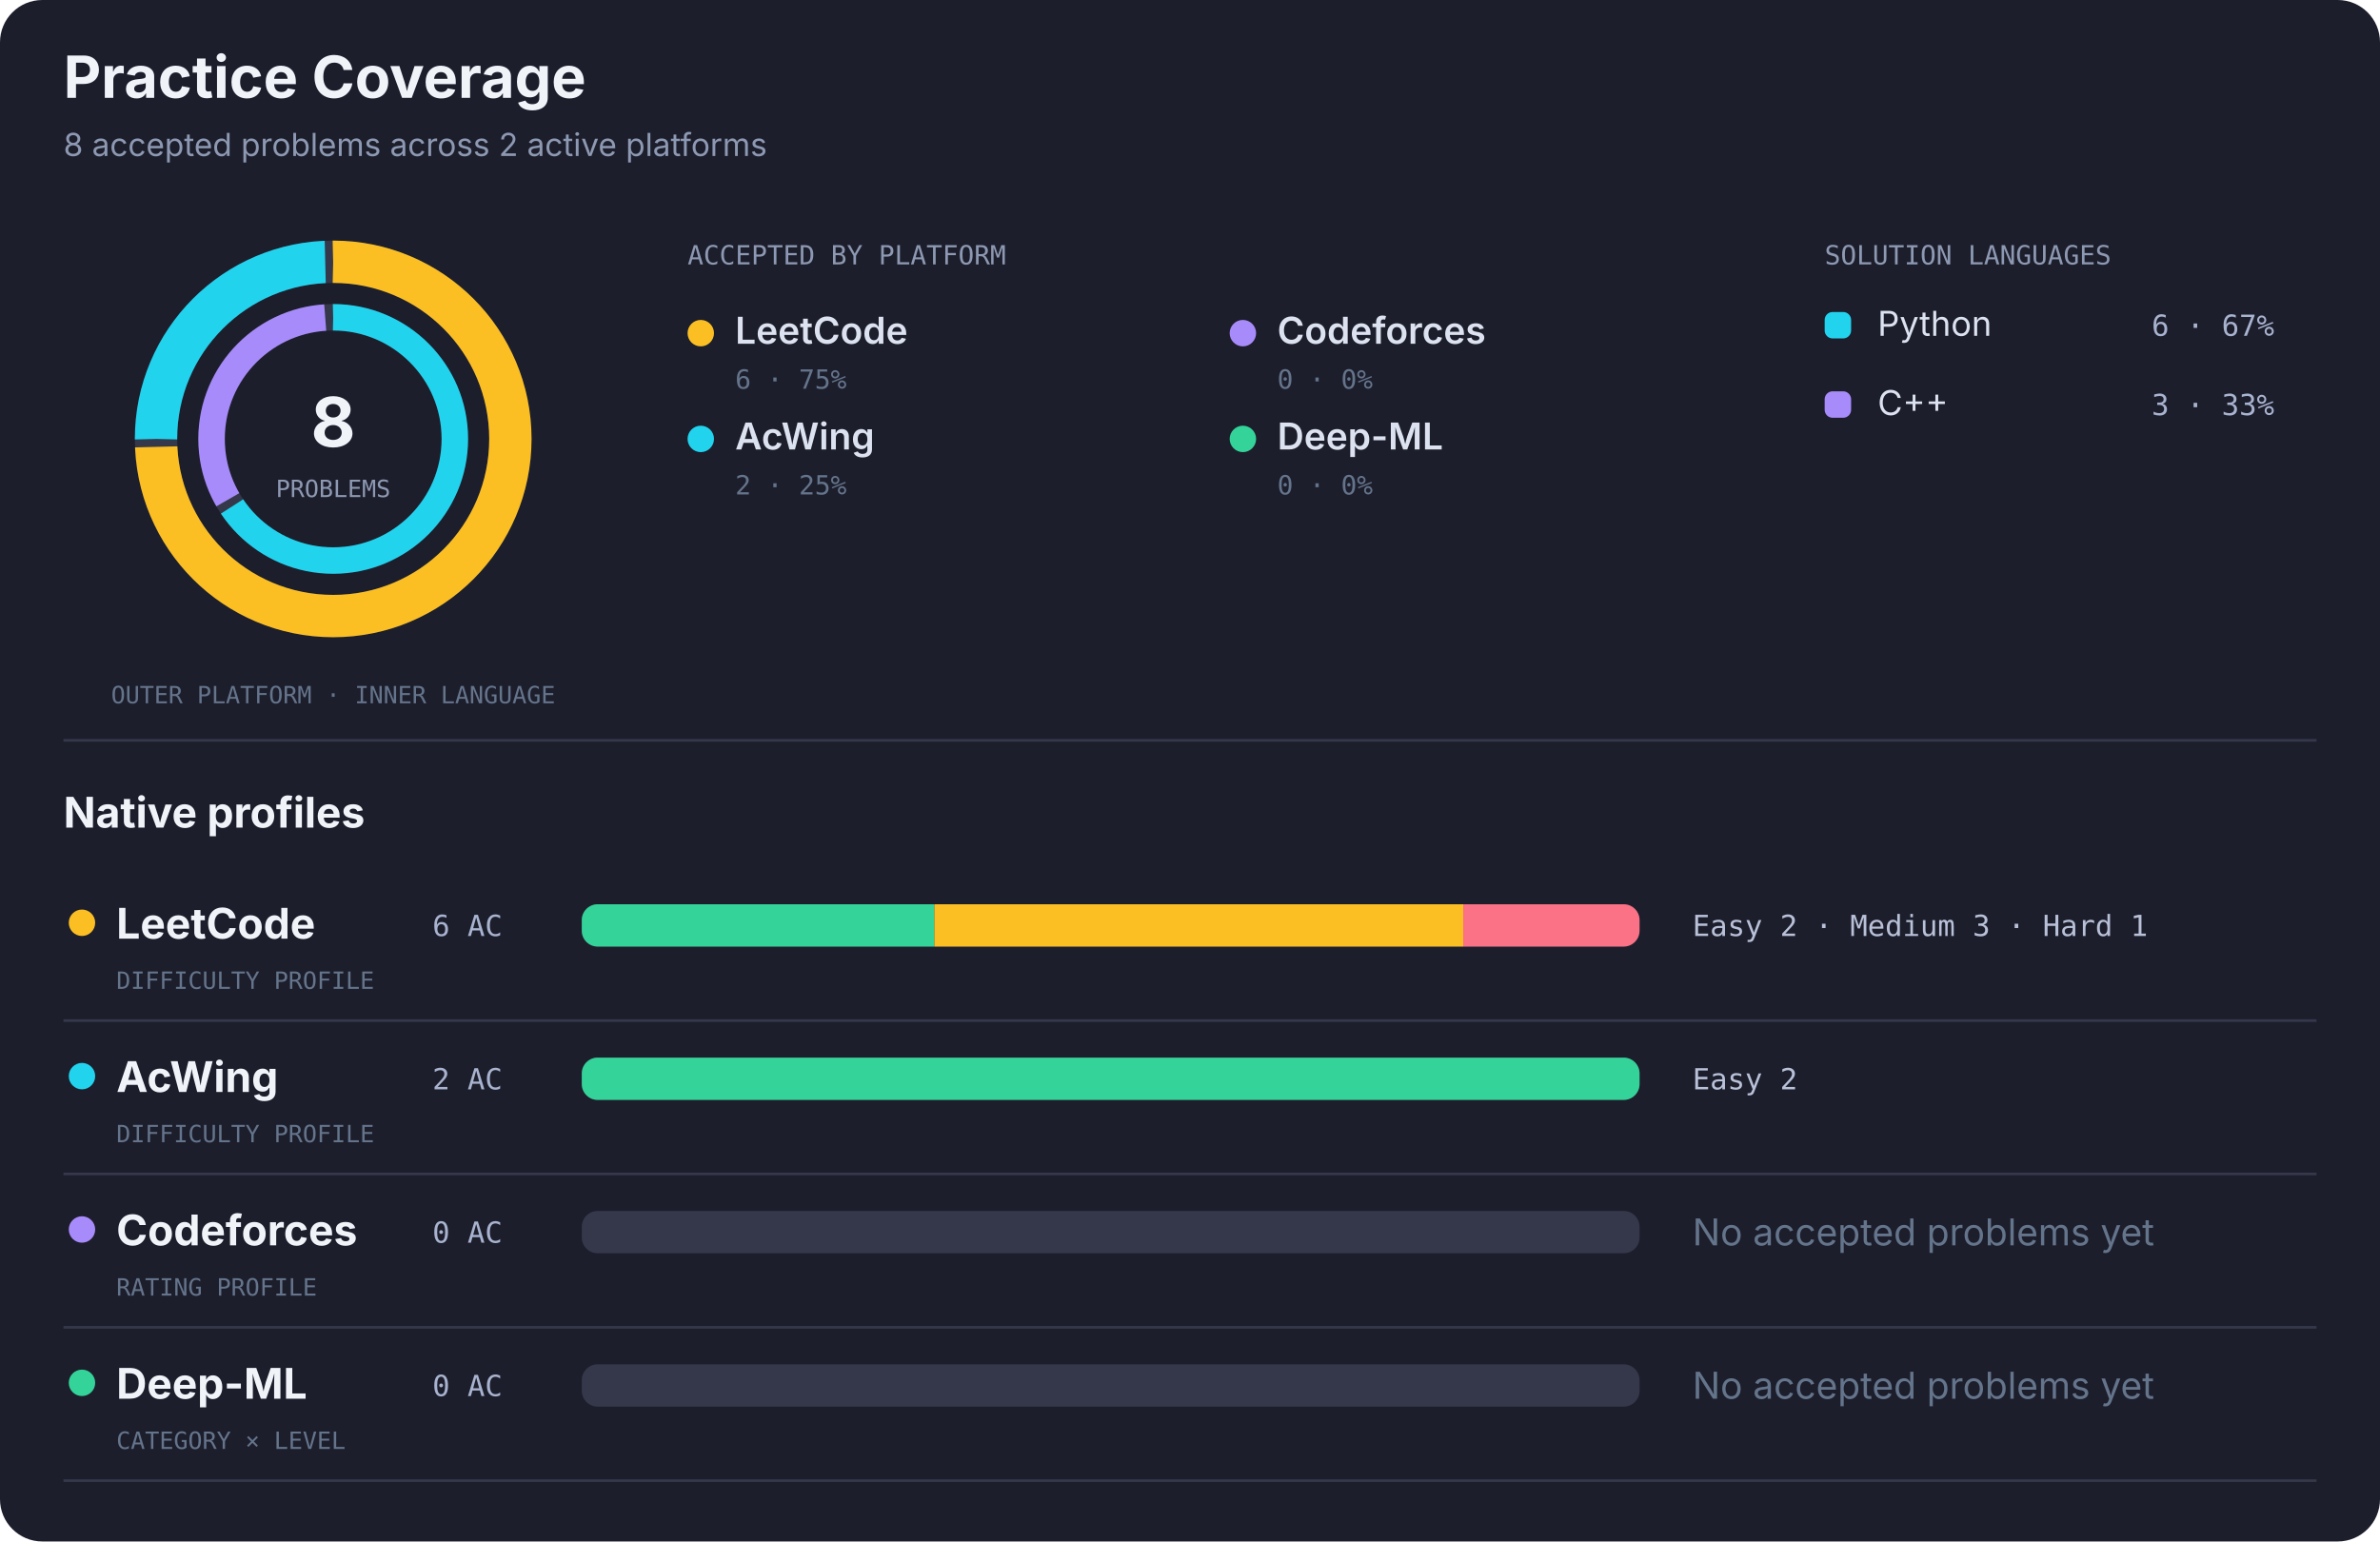
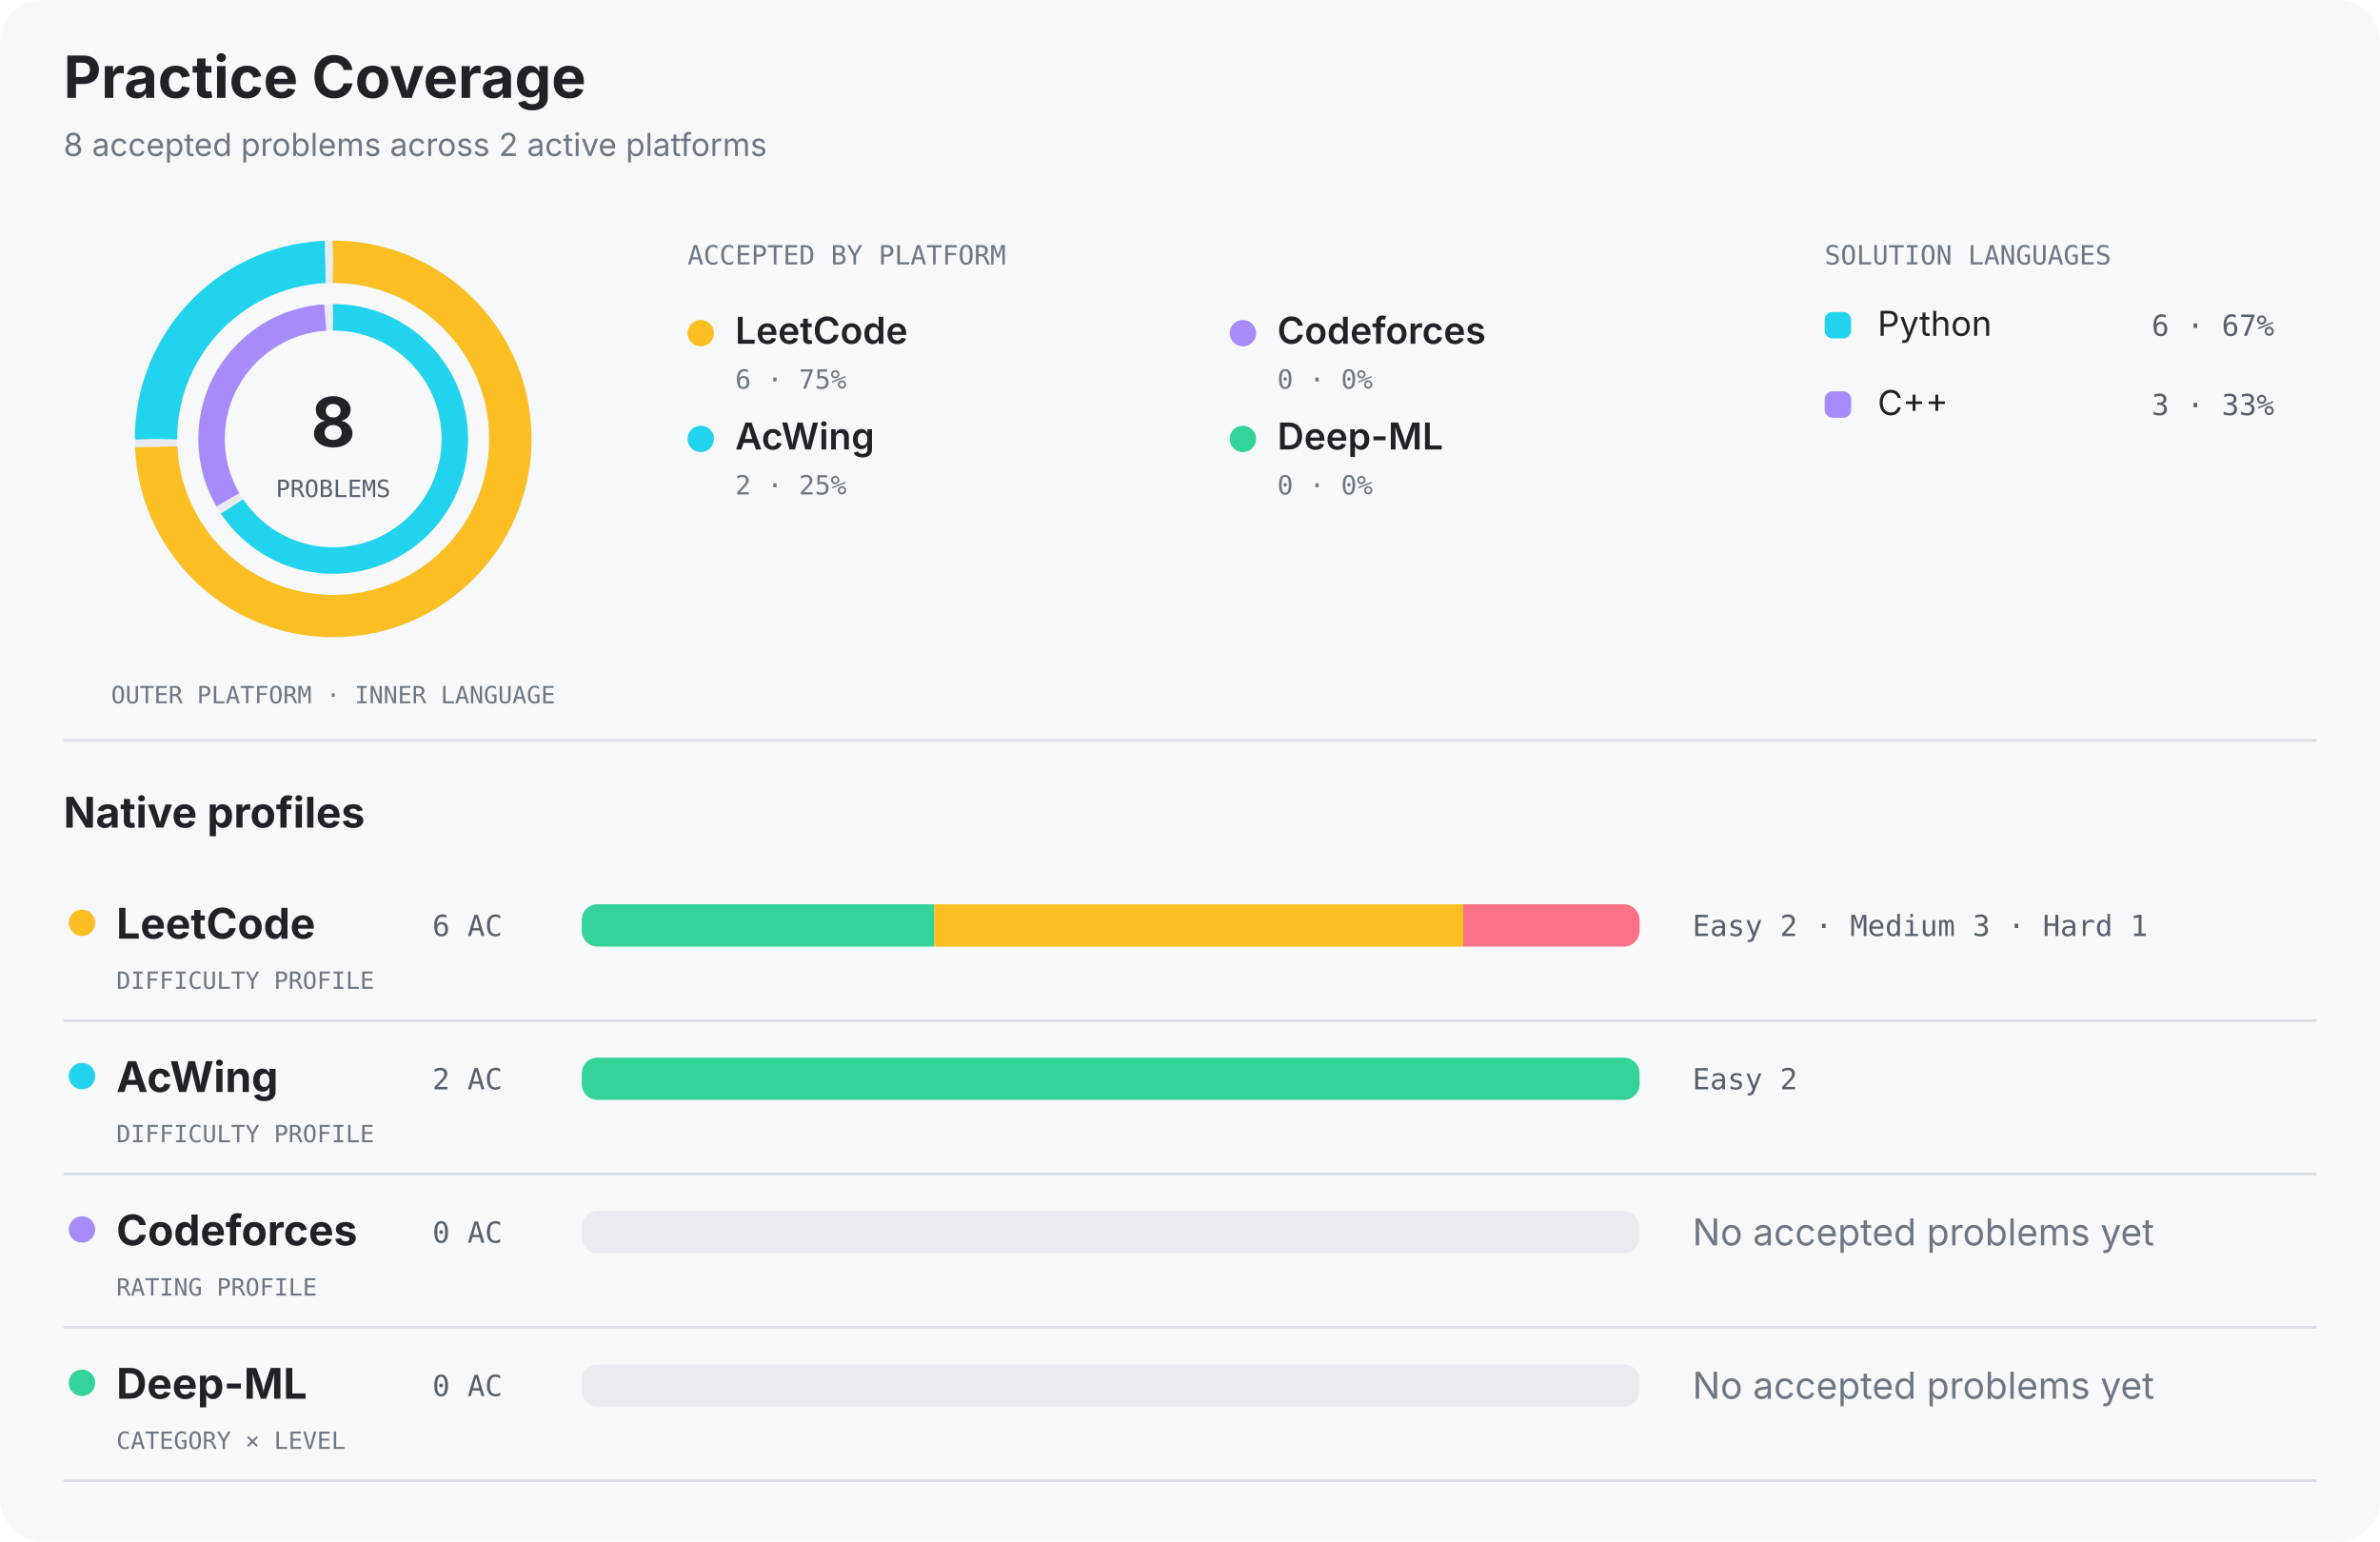
<svg xmlns="http://www.w3.org/2000/svg" width="900" height="583" viewBox="0 0 900 583" role="img" aria-labelledby="coverage-title coverage-desc">
-   <rect width="900" height="583" rx="16" fill="#1d1e2c" />
-   <text x="24" y="37" fill="#f0f3f8" font-family="-apple-system,BlinkMacSystemFont,Segoe UI,sans-serif" font-size="22" font-weight="700">Practice Coverage</text>
-   <text x="24" y="59" fill="#8d99b2" font-family="-apple-system,BlinkMacSystemFont,Segoe UI,sans-serif" font-size="12">8 accepted problems across 2 active platforms</text>
-   <circle cx="126" cy="166" r="67" fill="none" stroke="#34384a" stroke-width="16" />
+   <style>
+     .coverage-background { fill: #f6f8fa; }
+     .coverage-primary { fill: #1f2328; }
+     .coverage-secondary { fill: #57606a; }
+     .coverage-muted { fill: #6e7781; }
+     .coverage-track { fill: #e8ecf1; }
+     .coverage-track-stroke { stroke: #e8ecf1; }
+     .coverage-divider { stroke: #d8dee4; }
+     @media (prefers-color-scheme: dark) {
+       .coverage-background { fill: #1d1e2c; }
+       .coverage-primary { fill: #e6e9f2; }
+       .coverage-secondary { fill: #b8c1d8; }
+       .coverage-muted { fill: #8d99b2; }
+       .coverage-track { fill: #34384a; }
+       .coverage-track-stroke { stroke: #34384a; }
+       .coverage-divider { stroke: #34384a; }
+     }
+   </style>
+   <rect class="coverage-background" width="900" height="583" rx="16" />
+   <text class="coverage-primary" x="24" y="37" font-family="-apple-system,BlinkMacSystemFont,Segoe UI,sans-serif" font-size="22" font-weight="700">Practice Coverage</text>
+   <text class="coverage-muted" x="24" y="59" font-family="-apple-system,BlinkMacSystemFont,Segoe UI,sans-serif" font-size="12">8 accepted problems across 2 active platforms</text>
+   <circle class="coverage-track-stroke" cx="126" cy="166" r="67" fill="none" stroke-width="16" />
  <circle cx="126" cy="166" r="67" fill="none" stroke="#fbbf24" stroke-width="16" stroke-dasharray="312.73 108.24" stroke-dashoffset="-0.00" transform="rotate(-90 126 166)" data-ring="platform" data-segment="LeetCode" data-count="6">
    </circle>
  <circle cx="126" cy="166" r="67" fill="none" stroke="#22d3ee" stroke-width="16" stroke-dasharray="102.24 318.73" stroke-dashoffset="-315.73" transform="rotate(-90 126 166)" data-ring="platform" data-segment="AcWing" data-count="2">
    </circle>
-   <circle cx="126" cy="166" r="46" fill="none" stroke="#34384a" stroke-width="10" />
+   <circle class="coverage-track-stroke" cx="126" cy="166" r="46" fill="none" stroke-width="10" />
  <circle cx="126" cy="166" r="46" fill="none" stroke="#22d3ee" stroke-width="10" stroke-dasharray="189.68 99.34" stroke-dashoffset="-0.00" transform="rotate(-90 126 166)" data-ring="language" data-segment="Python" data-count="6">
    </circle>
  <circle cx="126" cy="166" r="46" fill="none" stroke="#a78bfa" stroke-width="10" stroke-dasharray="93.34 195.68" stroke-dashoffset="-192.68" transform="rotate(-90 126 166)" data-ring="language" data-segment="C++" data-count="3">
    </circle>
-   <text x="126" y="169" text-anchor="middle" fill="#f0f3f8" font-family="-apple-system,BlinkMacSystemFont,Segoe UI,sans-serif" font-size="26" font-weight="700">8</text>
-   <text x="126" y="188" text-anchor="middle" fill="#8d99b2" font-family="ui-monospace,SFMono-Regular,Menlo,monospace" font-size="9">PROBLEMS</text>
-   <text x="126" y="266" text-anchor="middle" fill="#64748b" font-family="ui-monospace,SFMono-Regular,Menlo,monospace" font-size="9">OUTER PLATFORM · INNER LANGUAGE</text>
-   <text x="260" y="100" fill="#8d99b2" font-family="ui-monospace,SFMono-Regular,Menlo,monospace" font-size="10">ACCEPTED BY PLATFORM</text>
-   <text x="690" y="100" fill="#8d99b2" font-family="ui-monospace,SFMono-Regular,Menlo,monospace" font-size="10">SOLUTION LANGUAGES</text>
+   <text class="coverage-primary" x="126" y="169" text-anchor="middle" font-family="-apple-system,BlinkMacSystemFont,Segoe UI,sans-serif" font-size="26" font-weight="700">8</text>
+   <text class="coverage-secondary" x="126" y="188" text-anchor="middle" font-family="ui-monospace,SFMono-Regular,Menlo,monospace" font-size="9">PROBLEMS</text>
+   <text class="coverage-muted" x="126" y="266" text-anchor="middle" font-family="ui-monospace,SFMono-Regular,Menlo,monospace" font-size="9">OUTER PLATFORM · INNER LANGUAGE</text>
+   <text class="coverage-muted" x="260" y="100" font-family="ui-monospace,SFMono-Regular,Menlo,monospace" font-size="10">ACCEPTED BY PLATFORM</text>
+   <text class="coverage-muted" x="690" y="100" font-family="ui-monospace,SFMono-Regular,Menlo,monospace" font-size="10">SOLUTION LANGUAGES</text>
  <circle cx="265" cy="126" r="5" fill="#fbbf24" />
-   <text x="278" y="130" fill="#dce2f0" font-family="-apple-system,BlinkMacSystemFont,Segoe UI,sans-serif" font-size="14" font-weight="600">LeetCode</text>
-   <text x="278" y="147" fill="#64748b" font-family="ui-monospace,SFMono-Regular,Menlo,monospace" font-size="10">6 · 75%</text>
+   <text class="coverage-primary" x="278" y="130" font-family="-apple-system,BlinkMacSystemFont,Segoe UI,sans-serif" font-size="14" font-weight="600">LeetCode</text>
+   <text class="coverage-muted" x="278" y="147" font-family="ui-monospace,SFMono-Regular,Menlo,monospace" font-size="10">6 · 75%</text>
  <circle cx="265" cy="166" r="5" fill="#22d3ee" />
-   <text x="278" y="170" fill="#dce2f0" font-family="-apple-system,BlinkMacSystemFont,Segoe UI,sans-serif" font-size="14" font-weight="600">AcWing</text>
-   <text x="278" y="187" fill="#64748b" font-family="ui-monospace,SFMono-Regular,Menlo,monospace" font-size="10">2 · 25%</text>
+   <text class="coverage-primary" x="278" y="170" font-family="-apple-system,BlinkMacSystemFont,Segoe UI,sans-serif" font-size="14" font-weight="600">AcWing</text>
+   <text class="coverage-muted" x="278" y="187" font-family="ui-monospace,SFMono-Regular,Menlo,monospace" font-size="10">2 · 25%</text>
  <circle cx="470" cy="126" r="5" fill="#a78bfa" />
-   <text x="483" y="130" fill="#dce2f0" font-family="-apple-system,BlinkMacSystemFont,Segoe UI,sans-serif" font-size="14" font-weight="600">Codeforces</text>
-   <text x="483" y="147" fill="#64748b" font-family="ui-monospace,SFMono-Regular,Menlo,monospace" font-size="10">0 · 0%</text>
+   <text class="coverage-primary" x="483" y="130" font-family="-apple-system,BlinkMacSystemFont,Segoe UI,sans-serif" font-size="14" font-weight="600">Codeforces</text>
+   <text class="coverage-muted" x="483" y="147" font-family="ui-monospace,SFMono-Regular,Menlo,monospace" font-size="10">0 · 0%</text>
  <circle cx="470" cy="166" r="5" fill="#34d399" />
-   <text x="483" y="170" fill="#dce2f0" font-family="-apple-system,BlinkMacSystemFont,Segoe UI,sans-serif" font-size="14" font-weight="600">Deep-ML</text>
-   <text x="483" y="187" fill="#64748b" font-family="ui-monospace,SFMono-Regular,Menlo,monospace" font-size="10">0 · 0%</text>
+   <text class="coverage-primary" x="483" y="170" font-family="-apple-system,BlinkMacSystemFont,Segoe UI,sans-serif" font-size="14" font-weight="600">Deep-ML</text>
+   <text class="coverage-muted" x="483" y="187" font-family="ui-monospace,SFMono-Regular,Menlo,monospace" font-size="10">0 · 0%</text>
  <rect x="690" y="118" width="10" height="10" rx="3" fill="#22d3ee" />
-   <text x="710" y="127" fill="#dce2f0" font-family="-apple-system,BlinkMacSystemFont,Segoe UI,sans-serif" font-size="13">Python</text>
-   <text x="860" y="127" text-anchor="end" fill="#a8b3cf" font-family="ui-monospace,SFMono-Regular,Menlo,monospace" font-size="11">6 · 67%</text>
+   <text class="coverage-primary" x="710" y="127" font-family="-apple-system,BlinkMacSystemFont,Segoe UI,sans-serif" font-size="13">Python</text>
+   <text class="coverage-secondary" x="860" y="127" text-anchor="end" font-family="ui-monospace,SFMono-Regular,Menlo,monospace" font-size="11">6 · 67%</text>
  <rect x="690" y="148" width="10" height="10" rx="3" fill="#a78bfa" />
-   <text x="710" y="157" fill="#dce2f0" font-family="-apple-system,BlinkMacSystemFont,Segoe UI,sans-serif" font-size="13">C++</text>
-   <text x="860" y="157" text-anchor="end" fill="#a8b3cf" font-family="ui-monospace,SFMono-Regular,Menlo,monospace" font-size="11">3 · 33%</text>
-   <line x1="24" y1="280" x2="876" y2="280" stroke="#34384a" />
-   <text x="24" y="313" fill="#f0f3f8" font-family="-apple-system,BlinkMacSystemFont,Segoe UI,sans-serif" font-size="16" font-weight="700">Native profiles</text>
+   <text class="coverage-primary" x="710" y="157" font-family="-apple-system,BlinkMacSystemFont,Segoe UI,sans-serif" font-size="13">C++</text>
+   <text class="coverage-secondary" x="860" y="157" text-anchor="end" font-family="ui-monospace,SFMono-Regular,Menlo,monospace" font-size="11">3 · 33%</text>
+   <line class="coverage-divider" x1="24" y1="280" x2="876" y2="280" />
+   <text class="coverage-primary" x="24" y="313" font-family="-apple-system,BlinkMacSystemFont,Segoe UI,sans-serif" font-size="16" font-weight="700">Native profiles</text>
  <circle cx="31" cy="349" r="5" fill="#fbbf24" />
-   <text x="44" y="355" fill="#f0f3f8" font-family="-apple-system,BlinkMacSystemFont,Segoe UI,sans-serif" font-size="16" font-weight="650">LeetCode</text>
-   <text x="190" y="354" text-anchor="end" fill="#a8b3cf" font-family="ui-monospace,SFMono-Regular,Menlo,monospace" font-size="11">6 AC</text>
-   <text x="44" y="374" fill="#64748b" font-family="ui-monospace,SFMono-Regular,Menlo,monospace" font-size="9">DIFFICULTY PROFILE</text>
-   <rect x="220" y="342" width="400" height="16" rx="6" fill="#34384a" />
+   <text class="coverage-primary" x="44" y="355" font-family="-apple-system,BlinkMacSystemFont,Segoe UI,sans-serif" font-size="16" font-weight="650">LeetCode</text>
+   <text class="coverage-secondary" x="190" y="354" text-anchor="end" font-family="ui-monospace,SFMono-Regular,Menlo,monospace" font-size="11">6 AC</text>
+   <text class="coverage-muted" x="44" y="374" font-family="ui-monospace,SFMono-Regular,Menlo,monospace" font-size="9">DIFFICULTY PROFILE</text>
+   <rect class="coverage-track" x="220" y="342" width="400" height="16" rx="6" />
  <clipPath id="leetcode-profile-clip">
    <rect x="220" y="342" width="400" height="16" rx="6" />
  </clipPath>
  <rect x="220.00" y="342" width="133.33" height="16" fill="#34d399" clip-path="url(#leetcode-profile-clip)" data-profile="leetcode" data-segment="Easy" data-count="2">
    </rect>
  <rect x="353.33" y="342" width="200.00" height="16" fill="#fbbf24" clip-path="url(#leetcode-profile-clip)" data-profile="leetcode" data-segment="Medium" data-count="3">
    </rect>
  <rect x="553.33" y="342" width="66.67" height="16" fill="#fb7185" clip-path="url(#leetcode-profile-clip)" data-profile="leetcode" data-segment="Hard" data-count="1">
    </rect>
-   <text x="640" y="354" fill="#b8c1d8" font-family="ui-monospace,SFMono-Regular,Menlo,monospace" font-size="11">Easy 2 · Medium 3 · Hard 1</text>
-   <line x1="24" y1="386" x2="876" y2="386" stroke="#34384a" />
+   <text class="coverage-secondary" x="640" y="354" font-family="ui-monospace,SFMono-Regular,Menlo,monospace" font-size="11">Easy 2 · Medium 3 · Hard 1</text>
+   <line class="coverage-divider" x1="24" y1="386" x2="876" y2="386" />
  <circle cx="31" cy="407" r="5" fill="#22d3ee" />
-   <text x="44" y="413" fill="#f0f3f8" font-family="-apple-system,BlinkMacSystemFont,Segoe UI,sans-serif" font-size="16" font-weight="650">AcWing</text>
-   <text x="190" y="412" text-anchor="end" fill="#a8b3cf" font-family="ui-monospace,SFMono-Regular,Menlo,monospace" font-size="11">2 AC</text>
-   <text x="44" y="432" fill="#64748b" font-family="ui-monospace,SFMono-Regular,Menlo,monospace" font-size="9">DIFFICULTY PROFILE</text>
-   <rect x="220" y="400" width="400" height="16" rx="6" fill="#34384a" />
+   <text class="coverage-primary" x="44" y="413" font-family="-apple-system,BlinkMacSystemFont,Segoe UI,sans-serif" font-size="16" font-weight="650">AcWing</text>
+   <text class="coverage-secondary" x="190" y="412" text-anchor="end" font-family="ui-monospace,SFMono-Regular,Menlo,monospace" font-size="11">2 AC</text>
+   <text class="coverage-muted" x="44" y="432" font-family="ui-monospace,SFMono-Regular,Menlo,monospace" font-size="9">DIFFICULTY PROFILE</text>
+   <rect class="coverage-track" x="220" y="400" width="400" height="16" rx="6" />
  <clipPath id="acwing-profile-clip">
    <rect x="220" y="400" width="400" height="16" rx="6" />
  </clipPath>
  <rect x="220.00" y="400" width="400.00" height="16" fill="#34d399" clip-path="url(#acwing-profile-clip)" data-profile="acwing" data-segment="Easy" data-count="2">
    </rect>
-   <text x="640" y="412" fill="#b8c1d8" font-family="ui-monospace,SFMono-Regular,Menlo,monospace" font-size="11">Easy 2</text>
-   <line x1="24" y1="444" x2="876" y2="444" stroke="#34384a" />
+   <text class="coverage-secondary" x="640" y="412" font-family="ui-monospace,SFMono-Regular,Menlo,monospace" font-size="11">Easy 2</text>
+   <line class="coverage-divider" x1="24" y1="444" x2="876" y2="444" />
  <circle cx="31" cy="465" r="5" fill="#a78bfa" />
-   <text x="44" y="471" fill="#f0f3f8" font-family="-apple-system,BlinkMacSystemFont,Segoe UI,sans-serif" font-size="16" font-weight="650">Codeforces</text>
-   <text x="190" y="470" text-anchor="end" fill="#a8b3cf" font-family="ui-monospace,SFMono-Regular,Menlo,monospace" font-size="11">0 AC</text>
-   <text x="44" y="490" fill="#64748b" font-family="ui-monospace,SFMono-Regular,Menlo,monospace" font-size="9">RATING PROFILE</text>
-   <rect x="220" y="458" width="400" height="16" rx="6" fill="#34384a" />
-   <text x="640" y="471" fill="#64748b" font-family="-apple-system,BlinkMacSystemFont,Segoe UI,sans-serif" font-size="14">No accepted problems yet</text>
-   <line x1="24" y1="502" x2="876" y2="502" stroke="#34384a" />
+   <text class="coverage-primary" x="44" y="471" font-family="-apple-system,BlinkMacSystemFont,Segoe UI,sans-serif" font-size="16" font-weight="650">Codeforces</text>
+   <text class="coverage-secondary" x="190" y="470" text-anchor="end" font-family="ui-monospace,SFMono-Regular,Menlo,monospace" font-size="11">0 AC</text>
+   <text class="coverage-muted" x="44" y="490" font-family="ui-monospace,SFMono-Regular,Menlo,monospace" font-size="9">RATING PROFILE</text>
+   <rect class="coverage-track" x="220" y="458" width="400" height="16" rx="6" />
+   <text class="coverage-muted" x="640" y="471" font-family="-apple-system,BlinkMacSystemFont,Segoe UI,sans-serif" font-size="14">No accepted problems yet</text>
+   <line class="coverage-divider" x1="24" y1="502" x2="876" y2="502" />
  <circle cx="31" cy="523" r="5" fill="#34d399" />
-   <text x="44" y="529" fill="#f0f3f8" font-family="-apple-system,BlinkMacSystemFont,Segoe UI,sans-serif" font-size="16" font-weight="650">Deep-ML</text>
-   <text x="190" y="528" text-anchor="end" fill="#a8b3cf" font-family="ui-monospace,SFMono-Regular,Menlo,monospace" font-size="11">0 AC</text>
-   <text x="44" y="548" fill="#64748b" font-family="ui-monospace,SFMono-Regular,Menlo,monospace" font-size="9">CATEGORY × LEVEL</text>
-   <rect x="220" y="516" width="400" height="16" rx="6" fill="#34384a" />
-   <text x="640" y="529" fill="#64748b" font-family="-apple-system,BlinkMacSystemFont,Segoe UI,sans-serif" font-size="14">No accepted problems yet</text>
-   <line x1="24" y1="560" x2="876" y2="560" stroke="#34384a" />
+   <text class="coverage-primary" x="44" y="529" font-family="-apple-system,BlinkMacSystemFont,Segoe UI,sans-serif" font-size="16" font-weight="650">Deep-ML</text>
+   <text class="coverage-secondary" x="190" y="528" text-anchor="end" font-family="ui-monospace,SFMono-Regular,Menlo,monospace" font-size="11">0 AC</text>
+   <text class="coverage-muted" x="44" y="548" font-family="ui-monospace,SFMono-Regular,Menlo,monospace" font-size="9">CATEGORY × LEVEL</text>
+   <rect class="coverage-track" x="220" y="516" width="400" height="16" rx="6" />
+   <text class="coverage-muted" x="640" y="529" font-family="-apple-system,BlinkMacSystemFont,Segoe UI,sans-serif" font-size="14">No accepted problems yet</text>
+   <line class="coverage-divider" x1="24" y1="560" x2="876" y2="560" />
</svg>
